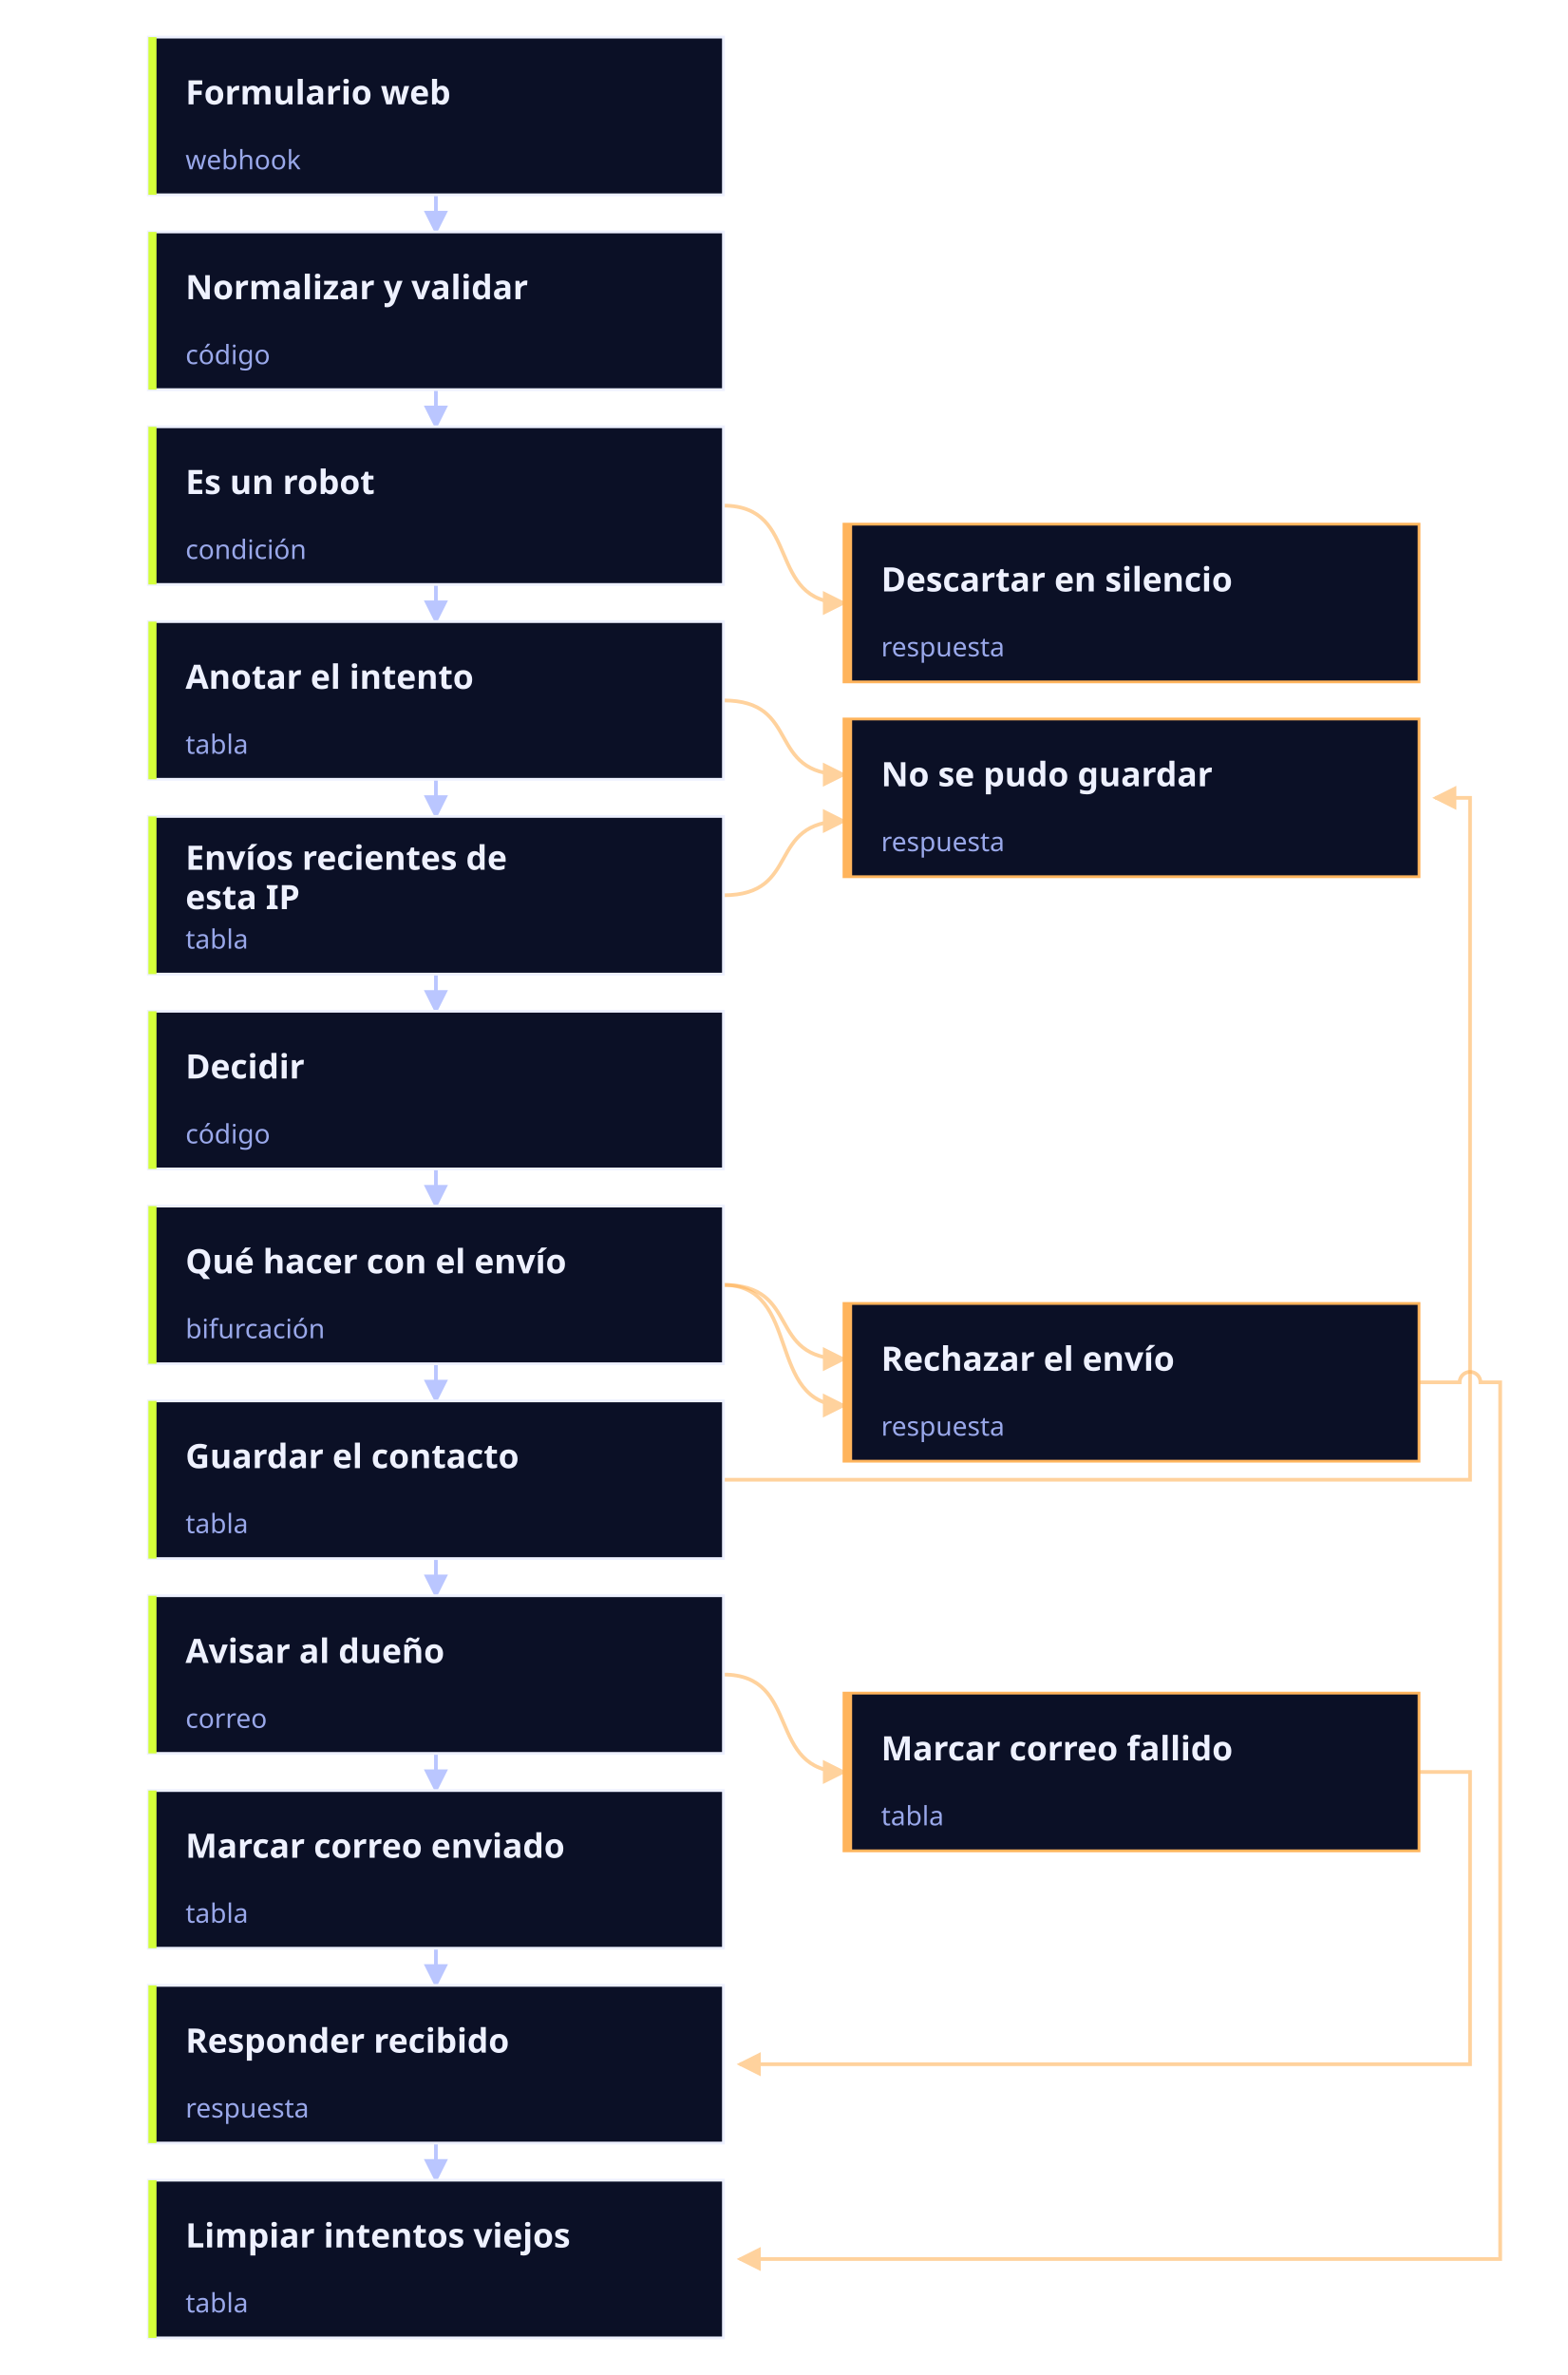
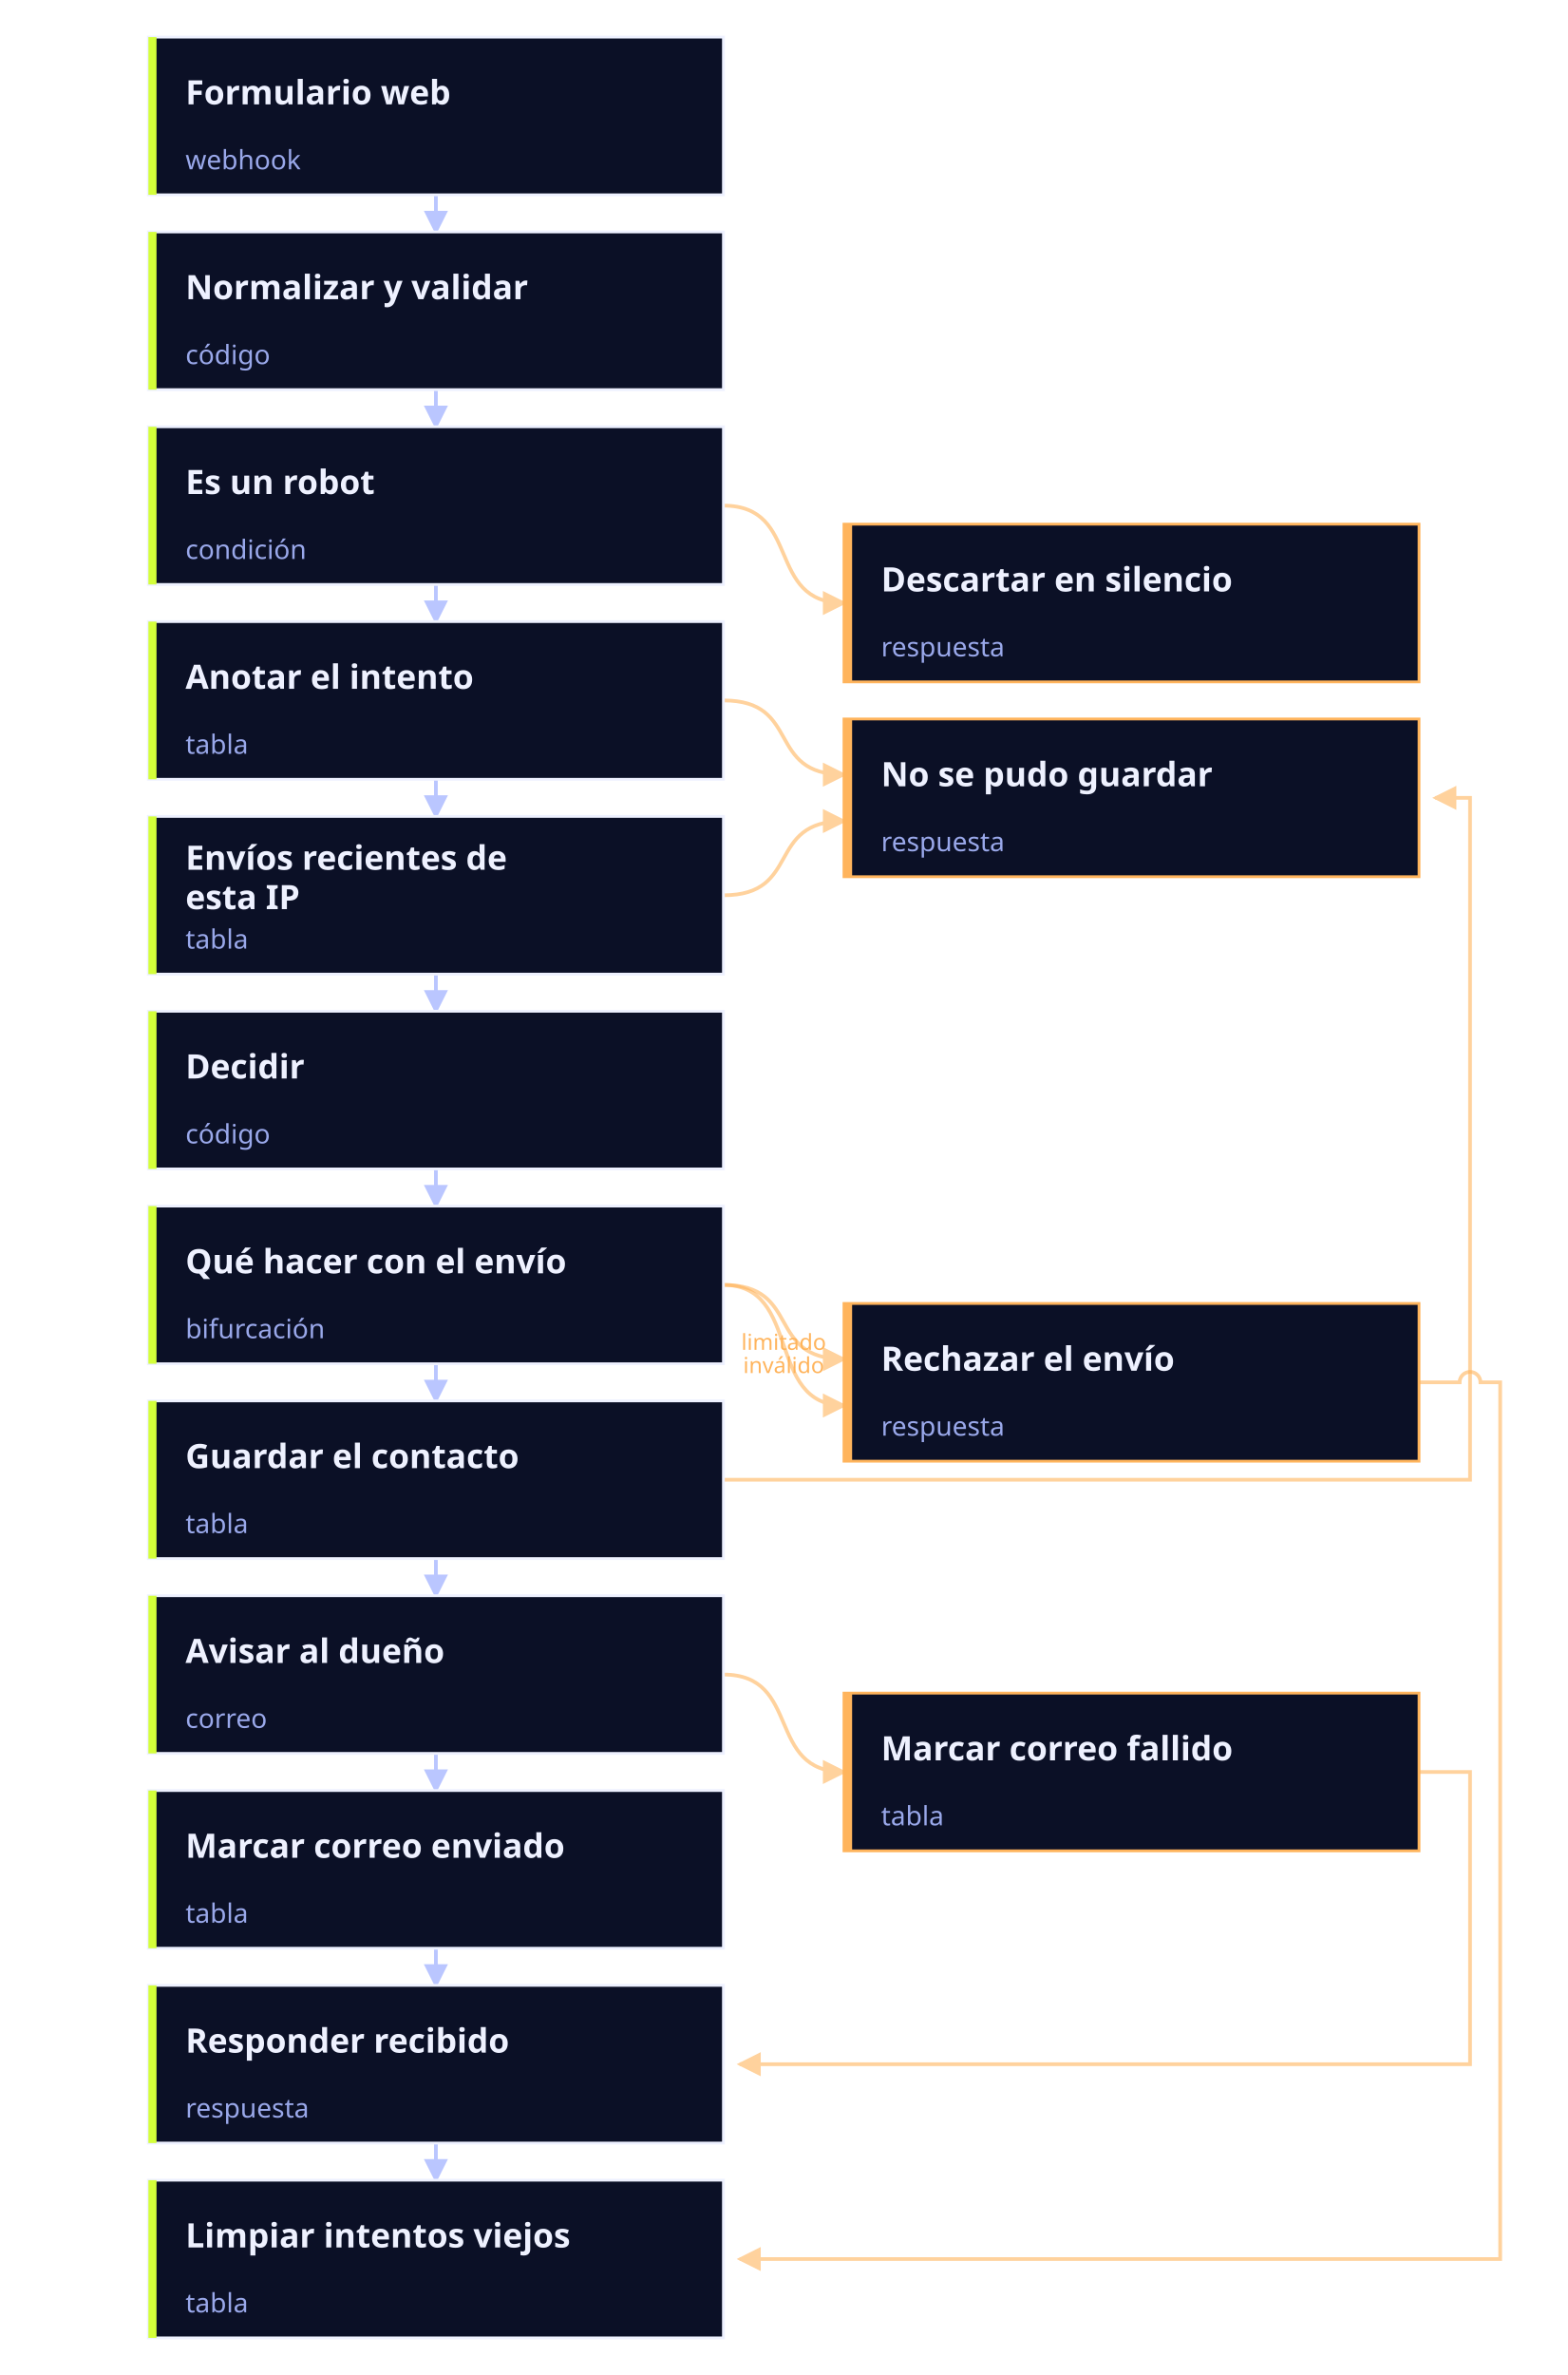
<svg xmlns="http://www.w3.org/2000/svg" viewBox="0 0 676 1024" width="676" height="1024" role="img" aria-label="Mapa del flujo phinodia-web-contacto, activo en nuestro n8n: 16 pasos y 20 conexiones, desde el formulario de la web hasta el aviso por correo, con las salidas de robot, de exceso de envíos y de error marcadas aparte.">
  <defs>
    <marker id="p1" viewBox="0 0 8 8" refX="7" refY="4" markerWidth="6.5" markerHeight="6.5" orient="auto">
      <path d="M0 0 L8 4 L0 8 z" fill="#a9b8ff" />
    </marker>
    <marker id="p2" viewBox="0 0 8 8" refX="7" refY="4" markerWidth="6.5" markerHeight="6.5" orient="auto">
      <path d="M0 0 L8 4 L0 8 z" fill="#ffb45c" />
    </marker>
  </defs>
  <path d="M188.0,84 L188.0,100" fill="none" stroke="#a9b8ff" stroke-width="1.6" opacity="0.8" marker-end="url(#p1)" />
  <path d="M188.0,168 L188.0,184" fill="none" stroke="#a9b8ff" stroke-width="1.6" opacity="0.8" marker-end="url(#p1)" />
  <path d="M312,218.0 C346,218.0 330,260.0 364,260.0" fill="none" stroke="#ffb45c" stroke-width="1.6" opacity="0.6" marker-end="url(#p2)" />
  <path d="M188.0,252 L188.0,268" fill="none" stroke="#a9b8ff" stroke-width="1.6" opacity="0.8" marker-end="url(#p1)" />
  <path d="M188.0,336 L188.0,352" fill="none" stroke="#a9b8ff" stroke-width="1.6" opacity="0.8" marker-end="url(#p1)" />
  <path d="M312,302.0 C346,302.0 330,334.0 364,334.0" fill="none" stroke="#ffb45c" stroke-width="1.6" opacity="0.6" marker-end="url(#p2)" />
  <path d="M188.0,420 L188.0,436" fill="none" stroke="#a9b8ff" stroke-width="1.6" opacity="0.8" marker-end="url(#p1)" />
  <path d="M312,386.0 C346,386.0 330,354.0 364,354.0" fill="none" stroke="#ffb45c" stroke-width="1.6" opacity="0.6" marker-end="url(#p2)" />
  <path d="M188.0,504 L188.0,520" fill="none" stroke="#a9b8ff" stroke-width="1.6" opacity="0.8" marker-end="url(#p1)" />
  <path d="M312,554.0 C346,554.0 330,586.0 364,586.0" fill="none" stroke="#ffb45c" stroke-width="1.6" opacity="0.6" marker-end="url(#p2)" />
  <path d="M312,554.0 C346,554.0 330,606.0 364,606.0" fill="none" stroke="#ffb45c" stroke-width="1.6" opacity="0.6" marker-end="url(#p2)" />
  <path d="M188.0,588 L188.0,604" fill="none" stroke="#a9b8ff" stroke-width="1.6" opacity="0.8" marker-end="url(#p1)" />
  <path d="M188.0,672 L188.0,688" fill="none" stroke="#a9b8ff" stroke-width="1.6" opacity="0.8" marker-end="url(#p1)" />
  <path d="M312,638.0 L634,638.0 L634,344.0 L619,344.0" fill="none" stroke="#ffb45c" stroke-width="1.6" opacity="0.6" marker-end="url(#p2)" />
  <path d="M188.0,756 L188.0,772" fill="none" stroke="#a9b8ff" stroke-width="1.6" opacity="0.8" marker-end="url(#p1)" />
  <path d="M312,722.0 C346,722.0 330,764.0 364,764.0" fill="none" stroke="#ffb45c" stroke-width="1.6" opacity="0.6" marker-end="url(#p2)" />
  <path d="M188.0,840 L188.0,856" fill="none" stroke="#a9b8ff" stroke-width="1.6" opacity="0.8" marker-end="url(#p1)" />
  <path d="M612,764.0 L634,764.0 L634,890.0 L319,890.0" fill="none" stroke="#ffb45c" stroke-width="1.6" opacity="0.6" marker-end="url(#p2)" />
  <path d="M188.0,924 L188.0,940" fill="none" stroke="#a9b8ff" stroke-width="1.6" opacity="0.8" marker-end="url(#p1)" />
  <path d="M612.0,596.0 L629.5,596.0 A4.5,4.5 0 0 1 638.5,596.0 L647.0,596.0 L647.0,974.0 L319.0,974.0" fill="none" stroke="#ffb45c" stroke-width="1.6" opacity="0.6" marker-end="url(#p2)" />
+   <text x="338.0" y="582.0" text-anchor="middle" font-family="Onest, system-ui, sans-serif" font-size="9.5" fill="#ffb45c">limitado</text>
+   <text x="338.0" y="592.0" text-anchor="middle" font-family="Onest, system-ui, sans-serif" font-size="9.5" fill="#ffb45c">inválido</text>
  <rect x="64" y="16" width="248" height="68" fill="#0b1026" stroke="#eef1ff" stroke-width="1.2" />
  <rect x="64" y="16" width="3.5" height="68" fill="#d4ff3a" />
  <text x="80" y="45" font-family="Onest, system-ui, sans-serif" font-size="14.5" font-weight="600" fill="#eef1ff">Formulario web</text>
  <text x="80" y="73" font-family="Onest, system-ui, sans-serif" font-size="11.5" fill="#a9b8ff" opacity="0.9">webhook</text>
  <rect x="64" y="100" width="248" height="68" fill="#0b1026" stroke="#eef1ff" stroke-width="1.2" />
  <rect x="64" y="100" width="3.5" height="68" fill="#d4ff3a" />
  <text x="80" y="129" font-family="Onest, system-ui, sans-serif" font-size="14.5" font-weight="600" fill="#eef1ff">Normalizar y validar</text>
  <text x="80" y="157" font-family="Onest, system-ui, sans-serif" font-size="11.5" fill="#a9b8ff" opacity="0.9">código</text>
  <rect x="64" y="184" width="248" height="68" fill="#0b1026" stroke="#eef1ff" stroke-width="1.2" />
  <rect x="64" y="184" width="3.5" height="68" fill="#d4ff3a" />
  <text x="80" y="213" font-family="Onest, system-ui, sans-serif" font-size="14.5" font-weight="600" fill="#eef1ff">Es un robot</text>
  <text x="80" y="241" font-family="Onest, system-ui, sans-serif" font-size="11.5" fill="#a9b8ff" opacity="0.9">condición</text>
  <rect x="64" y="268" width="248" height="68" fill="#0b1026" stroke="#eef1ff" stroke-width="1.2" />
  <rect x="64" y="268" width="3.5" height="68" fill="#d4ff3a" />
  <text x="80" y="297" font-family="Onest, system-ui, sans-serif" font-size="14.5" font-weight="600" fill="#eef1ff">Anotar el intento</text>
  <text x="80" y="325" font-family="Onest, system-ui, sans-serif" font-size="11.5" fill="#a9b8ff" opacity="0.9">tabla</text>
  <rect x="64" y="352" width="248" height="68" fill="#0b1026" stroke="#eef1ff" stroke-width="1.2" />
  <rect x="64" y="352" width="3.5" height="68" fill="#d4ff3a" />
  <text x="80" y="375" font-family="Onest, system-ui, sans-serif" font-size="14.5" font-weight="600" fill="#eef1ff">Envíos recientes de</text>
  <text x="80" y="392" font-family="Onest, system-ui, sans-serif" font-size="14.5" font-weight="600" fill="#eef1ff">esta IP</text>
  <text x="80" y="409" font-family="Onest, system-ui, sans-serif" font-size="11.5" fill="#a9b8ff" opacity="0.9">tabla</text>
  <rect x="64" y="436" width="248" height="68" fill="#0b1026" stroke="#eef1ff" stroke-width="1.2" />
  <rect x="64" y="436" width="3.5" height="68" fill="#d4ff3a" />
  <text x="80" y="465" font-family="Onest, system-ui, sans-serif" font-size="14.5" font-weight="600" fill="#eef1ff">Decidir</text>
  <text x="80" y="493" font-family="Onest, system-ui, sans-serif" font-size="11.5" fill="#a9b8ff" opacity="0.9">código</text>
  <rect x="64" y="520" width="248" height="68" fill="#0b1026" stroke="#eef1ff" stroke-width="1.2" />
  <rect x="64" y="520" width="3.5" height="68" fill="#d4ff3a" />
  <text x="80" y="549" font-family="Onest, system-ui, sans-serif" font-size="14.5" font-weight="600" fill="#eef1ff">Qué hacer con el envío</text>
  <text x="80" y="577" font-family="Onest, system-ui, sans-serif" font-size="11.5" fill="#a9b8ff" opacity="0.9">bifurcación</text>
  <rect x="64" y="604" width="248" height="68" fill="#0b1026" stroke="#eef1ff" stroke-width="1.2" />
  <rect x="64" y="604" width="3.5" height="68" fill="#d4ff3a" />
  <text x="80" y="633" font-family="Onest, system-ui, sans-serif" font-size="14.5" font-weight="600" fill="#eef1ff">Guardar el contacto</text>
  <text x="80" y="661" font-family="Onest, system-ui, sans-serif" font-size="11.5" fill="#a9b8ff" opacity="0.9">tabla</text>
  <rect x="64" y="688" width="248" height="68" fill="#0b1026" stroke="#eef1ff" stroke-width="1.2" />
  <rect x="64" y="688" width="3.5" height="68" fill="#d4ff3a" />
  <text x="80" y="717" font-family="Onest, system-ui, sans-serif" font-size="14.5" font-weight="600" fill="#eef1ff">Avisar al dueño</text>
  <text x="80" y="745" font-family="Onest, system-ui, sans-serif" font-size="11.5" fill="#a9b8ff" opacity="0.9">correo</text>
  <rect x="64" y="772" width="248" height="68" fill="#0b1026" stroke="#eef1ff" stroke-width="1.2" />
  <rect x="64" y="772" width="3.5" height="68" fill="#d4ff3a" />
  <text x="80" y="801" font-family="Onest, system-ui, sans-serif" font-size="14.5" font-weight="600" fill="#eef1ff">Marcar correo enviado</text>
  <text x="80" y="829" font-family="Onest, system-ui, sans-serif" font-size="11.5" fill="#a9b8ff" opacity="0.9">tabla</text>
  <rect x="64" y="856" width="248" height="68" fill="#0b1026" stroke="#eef1ff" stroke-width="1.2" />
  <rect x="64" y="856" width="3.5" height="68" fill="#d4ff3a" />
  <text x="80" y="885" font-family="Onest, system-ui, sans-serif" font-size="14.5" font-weight="600" fill="#eef1ff">Responder recibido</text>
  <text x="80" y="913" font-family="Onest, system-ui, sans-serif" font-size="11.5" fill="#a9b8ff" opacity="0.9">respuesta</text>
  <rect x="64" y="940" width="248" height="68" fill="#0b1026" stroke="#eef1ff" stroke-width="1.2" />
  <rect x="64" y="940" width="3.5" height="68" fill="#d4ff3a" />
  <text x="80" y="969" font-family="Onest, system-ui, sans-serif" font-size="14.5" font-weight="600" fill="#eef1ff">Limpiar intentos viejos</text>
  <text x="80" y="997" font-family="Onest, system-ui, sans-serif" font-size="11.5" fill="#a9b8ff" opacity="0.9">tabla</text>
  <rect x="364" y="226" width="248" height="68" fill="#0b1026" stroke="#ffb45c" stroke-width="1.2" />
  <rect x="364" y="226" width="3.5" height="68" fill="#ffb45c" />
  <text x="380" y="255" font-family="Onest, system-ui, sans-serif" font-size="14.5" font-weight="600" fill="#eef1ff">Descartar en silencio</text>
  <text x="380" y="283" font-family="Onest, system-ui, sans-serif" font-size="11.5" fill="#a9b8ff" opacity="0.9">respuesta</text>
  <rect x="364" y="310" width="248" height="68" fill="#0b1026" stroke="#ffb45c" stroke-width="1.2" />
  <rect x="364" y="310" width="3.5" height="68" fill="#ffb45c" />
  <text x="380" y="339" font-family="Onest, system-ui, sans-serif" font-size="14.5" font-weight="600" fill="#eef1ff">No se pudo guardar</text>
  <text x="380" y="367" font-family="Onest, system-ui, sans-serif" font-size="11.5" fill="#a9b8ff" opacity="0.9">respuesta</text>
  <rect x="364" y="562" width="248" height="68" fill="#0b1026" stroke="#ffb45c" stroke-width="1.2" />
  <rect x="364" y="562" width="3.5" height="68" fill="#ffb45c" />
  <text x="380" y="591" font-family="Onest, system-ui, sans-serif" font-size="14.5" font-weight="600" fill="#eef1ff">Rechazar el envío</text>
  <text x="380" y="619" font-family="Onest, system-ui, sans-serif" font-size="11.5" fill="#a9b8ff" opacity="0.9">respuesta</text>
  <rect x="364" y="730" width="248" height="68" fill="#0b1026" stroke="#ffb45c" stroke-width="1.2" />
  <rect x="364" y="730" width="3.5" height="68" fill="#ffb45c" />
  <text x="380" y="759" font-family="Onest, system-ui, sans-serif" font-size="14.5" font-weight="600" fill="#eef1ff">Marcar correo fallido</text>
  <text x="380" y="787" font-family="Onest, system-ui, sans-serif" font-size="11.5" fill="#a9b8ff" opacity="0.9">tabla</text>
</svg>
